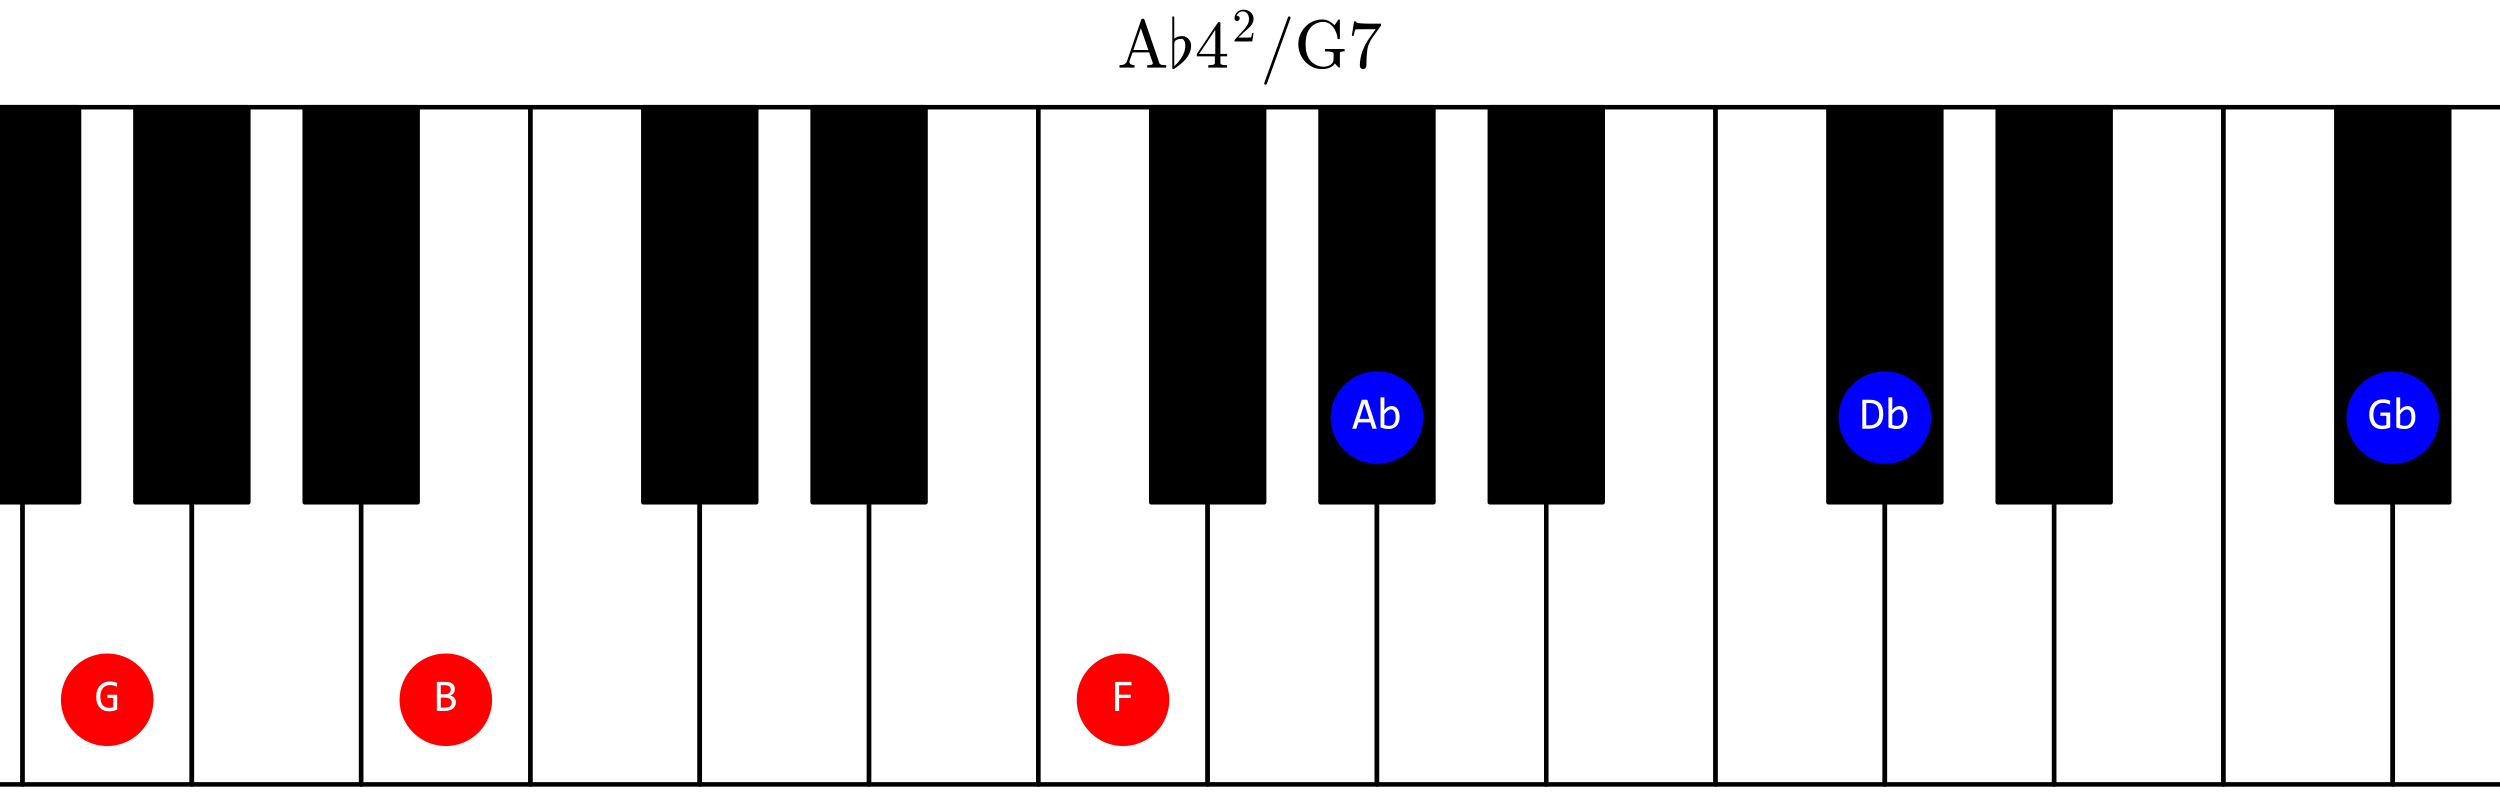
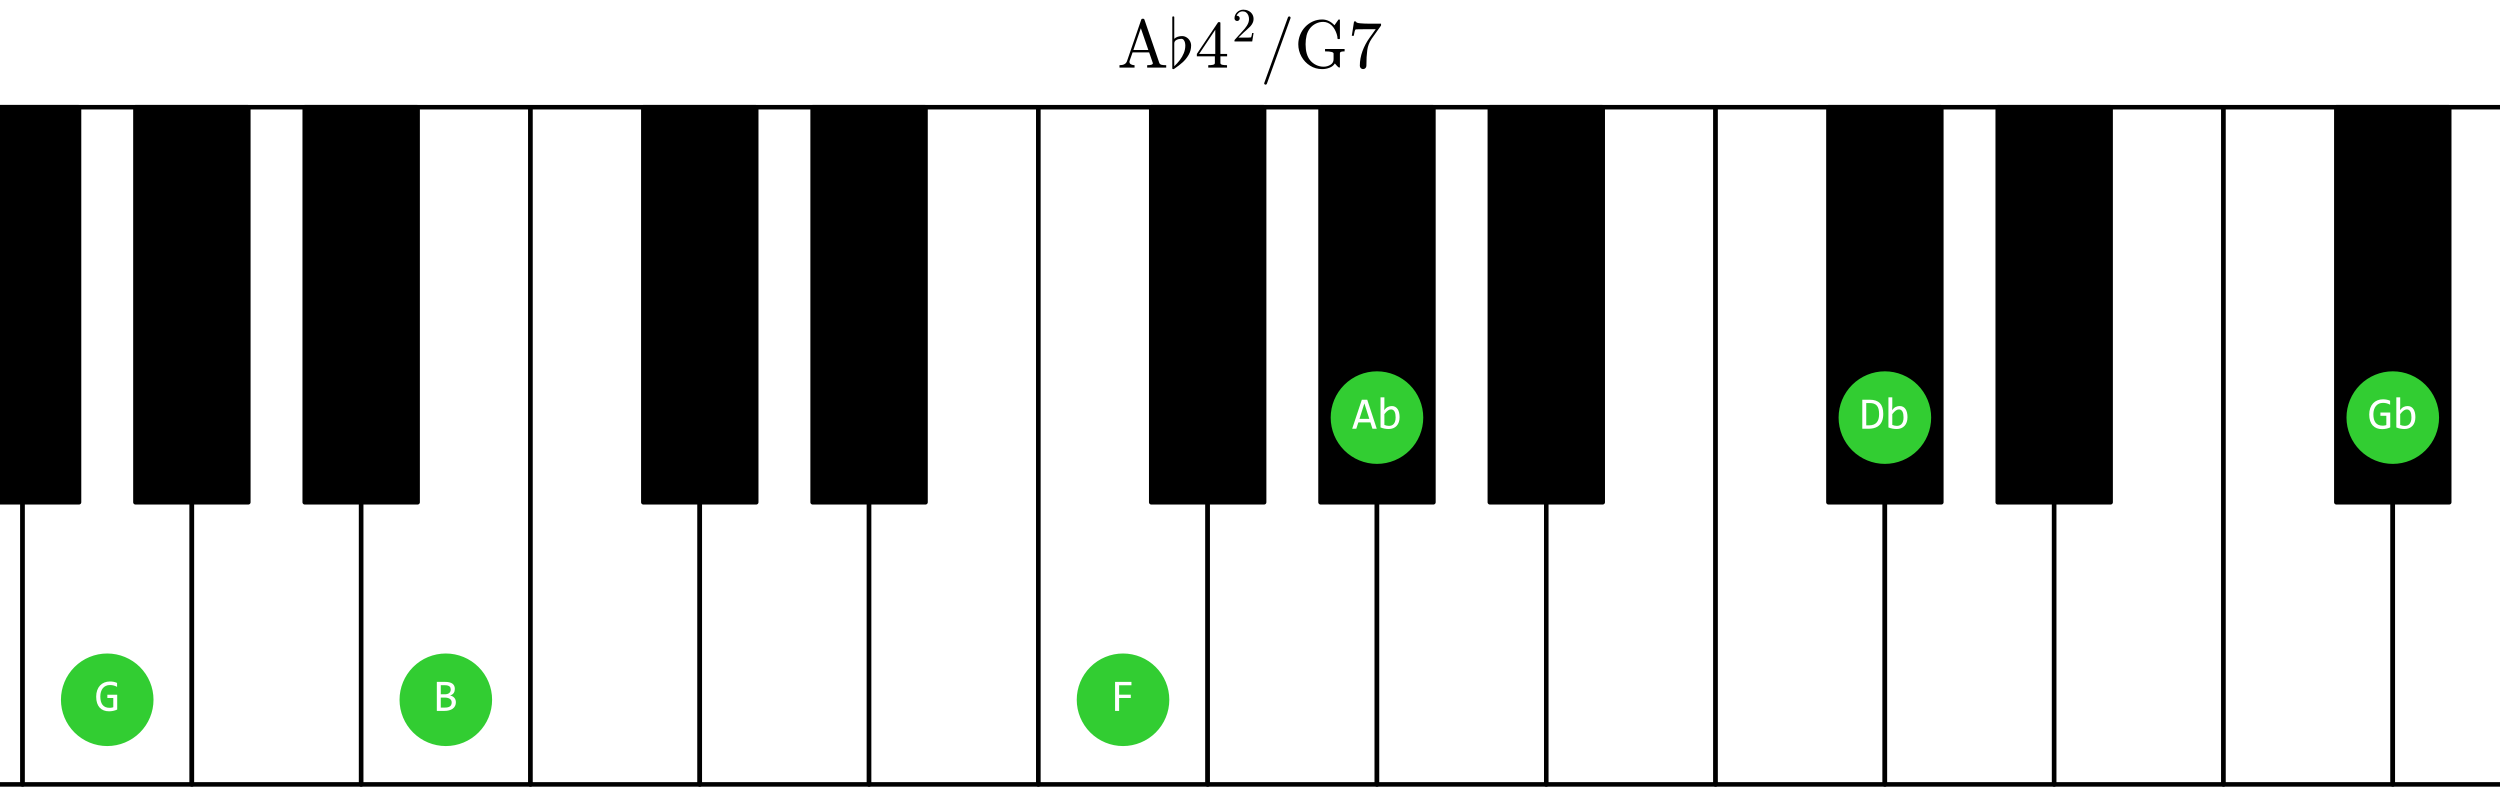
<svg xmlns="http://www.w3.org/2000/svg" xmlns:xlink="http://www.w3.org/1999/xlink" height="354.816pt" version="1.1" viewBox="0 0 1099.185 354.816" width="1099.185pt">
  <defs>
    <style type="text/css">
*{stroke-linecap:butt;stroke-linejoin:round;}
  </style>
  </defs>
  <g id="figure_1">
    <g id="patch_1">
      <path d="M 0 354.816  L 1099.185 354.816  L 1099.185 0  L 0 0  z " style="fill:#ffffff;" />
    </g>
    <g id="axes_1">
      <g id="patch_2">
-         <path clip-path="url(#pade7b98682)" d="M -64.512 344.891  L 9.925 344.891  L 9.925 47.143  L -64.512 47.143  z " style="fill:#ffffff;stroke:#000000;stroke-width:2;" />
+         <path clip-path="url(#p109ed9a0dd)" d="M -64.512 344.891  L 9.925 344.891  L 9.925 47.143  L -64.512 47.143  z " style="fill:#ffffff;stroke:#000000;stroke-width:2;" />
      </g>
      <g id="patch_3">
-         <path clip-path="url(#pade7b98682)" d="M 9.925 344.891  L 84.362 344.891  L 84.362 47.143  L 9.925 47.143  z " style="fill:#ffffff;stroke:#000000;stroke-width:2;" />
+         <path clip-path="url(#p109ed9a0dd)" d="M 9.925 344.891  L 84.362 344.891  L 84.362 47.143  L 9.925 47.143  z " style="fill:#ffffff;stroke:#000000;stroke-width:2;" />
      </g>
      <g id="patch_4">
-         <path clip-path="url(#pade7b98682)" d="M 84.362 344.891  L 158.799 344.891  L 158.799 47.143  L 84.362 47.143  z " style="fill:#ffffff;stroke:#000000;stroke-width:2;" />
+         <path clip-path="url(#p109ed9a0dd)" d="M 84.362 344.891  L 158.799 344.891  L 158.799 47.143  L 84.362 47.143  z " style="fill:#ffffff;stroke:#000000;stroke-width:2;" />
      </g>
      <g id="patch_5">
-         <path clip-path="url(#pade7b98682)" d="M 158.799 344.891  L 233.236 344.891  L 233.236 47.143  L 158.799 47.143  z " style="fill:#ffffff;stroke:#000000;stroke-width:2;" />
+         <path clip-path="url(#p109ed9a0dd)" d="M 158.799 344.891  L 233.236 344.891  L 233.236 47.143  L 158.799 47.143  z " style="fill:#ffffff;stroke:#000000;stroke-width:2;" />
      </g>
      <g id="patch_6">
-         <path clip-path="url(#pade7b98682)" d="M 233.236 344.891  L 307.673 344.891  L 307.673 47.143  L 233.236 47.143  z " style="fill:#ffffff;stroke:#000000;stroke-width:2;" />
+         <path clip-path="url(#p109ed9a0dd)" d="M 233.236 344.891  L 307.673 344.891  L 307.673 47.143  L 233.236 47.143  z " style="fill:#ffffff;stroke:#000000;stroke-width:2;" />
      </g>
      <g id="patch_7">
-         <path clip-path="url(#pade7b98682)" d="M 307.673 344.891  L 382.11 344.891  L 382.11 47.143  L 307.673 47.143  z " style="fill:#ffffff;stroke:#000000;stroke-width:2;" />
+         <path clip-path="url(#p109ed9a0dd)" d="M 307.673 344.891  L 382.11 344.891  L 382.11 47.143  L 307.673 47.143  z " style="fill:#ffffff;stroke:#000000;stroke-width:2;" />
      </g>
      <g id="patch_8">
-         <path clip-path="url(#pade7b98682)" d="M 382.11 344.891  L 456.546 344.891  L 456.546 47.143  L 382.11 47.143  z " style="fill:#ffffff;stroke:#000000;stroke-width:2;" />
+         <path clip-path="url(#p109ed9a0dd)" d="M 382.11 344.891  L 456.546 344.891  L 456.546 47.143  L 382.11 47.143  z " style="fill:#ffffff;stroke:#000000;stroke-width:2;" />
      </g>
      <g id="patch_9">
-         <path clip-path="url(#pade7b98682)" d="M 456.546 344.891  L 530.983 344.891  L 530.983 47.143  L 456.546 47.143  z " style="fill:#ffffff;stroke:#000000;stroke-width:2;" />
+         <path clip-path="url(#p109ed9a0dd)" d="M 456.546 344.891  L 530.983 344.891  L 530.983 47.143  L 456.546 47.143  z " style="fill:#ffffff;stroke:#000000;stroke-width:2;" />
      </g>
      <g id="patch_10">
-         <path clip-path="url(#pade7b98682)" d="M 530.983 344.891  L 605.42 344.891  L 605.42 47.143  L 530.983 47.143  z " style="fill:#ffffff;stroke:#000000;stroke-width:2;" />
+         <path clip-path="url(#p109ed9a0dd)" d="M 530.983 344.891  L 605.42 344.891  L 605.42 47.143  L 530.983 47.143  z " style="fill:#ffffff;stroke:#000000;stroke-width:2;" />
      </g>
      <g id="patch_11">
-         <path clip-path="url(#pade7b98682)" d="M 605.42 344.891  L 679.857 344.891  L 679.857 47.143  L 605.42 47.143  z " style="fill:#ffffff;stroke:#000000;stroke-width:2;" />
+         <path clip-path="url(#p109ed9a0dd)" d="M 605.42 344.891  L 679.857 344.891  L 679.857 47.143  L 605.42 47.143  z " style="fill:#ffffff;stroke:#000000;stroke-width:2;" />
      </g>
      <g id="patch_12">
-         <path clip-path="url(#pade7b98682)" d="M 679.857 344.891  L 754.294 344.891  L 754.294 47.143  L 679.857 47.143  z " style="fill:#ffffff;stroke:#000000;stroke-width:2;" />
+         <path clip-path="url(#p109ed9a0dd)" d="M 679.857 344.891  L 754.294 344.891  L 754.294 47.143  L 679.857 47.143  z " style="fill:#ffffff;stroke:#000000;stroke-width:2;" />
      </g>
      <g id="patch_13">
-         <path clip-path="url(#pade7b98682)" d="M 754.294 344.891  L 828.731 344.891  L 828.731 47.143  L 754.294 47.143  z " style="fill:#ffffff;stroke:#000000;stroke-width:2;" />
+         <path clip-path="url(#p109ed9a0dd)" d="M 754.294 344.891  L 828.731 344.891  L 828.731 47.143  L 754.294 47.143  z " style="fill:#ffffff;stroke:#000000;stroke-width:2;" />
      </g>
      <g id="patch_14">
-         <path clip-path="url(#pade7b98682)" d="M 828.731 344.891  L 903.168 344.891  L 903.168 47.143  L 828.731 47.143  z " style="fill:#ffffff;stroke:#000000;stroke-width:2;" />
+         <path clip-path="url(#p109ed9a0dd)" d="M 828.731 344.891  L 903.168 344.891  L 903.168 47.143  L 828.731 47.143  z " style="fill:#ffffff;stroke:#000000;stroke-width:2;" />
      </g>
      <g id="patch_15">
-         <path clip-path="url(#pade7b98682)" d="M 903.168 344.891  L 977.605 344.891  L 977.605 47.143  L 903.168 47.143  z " style="fill:#ffffff;stroke:#000000;stroke-width:2;" />
+         <path clip-path="url(#p109ed9a0dd)" d="M 903.168 344.891  L 977.605 344.891  L 977.605 47.143  L 903.168 47.143  z " style="fill:#ffffff;stroke:#000000;stroke-width:2;" />
      </g>
      <g id="patch_16">
-         <path clip-path="url(#pade7b98682)" d="M 977.605 344.891  L 1052.042 344.891  L 1052.042 47.143  L 977.605 47.143  z " style="fill:#ffffff;stroke:#000000;stroke-width:2;" />
+         <path clip-path="url(#p109ed9a0dd)" d="M 977.605 344.891  L 1052.042 344.891  L 1052.042 47.143  L 977.605 47.143  z " style="fill:#ffffff;stroke:#000000;stroke-width:2;" />
      </g>
      <g id="patch_17">
-         <path clip-path="url(#pade7b98682)" d="M 1052.042 344.891  L 1126.479 344.891  L 1126.479 47.143  L 1052.042 47.143  z " style="fill:#ffffff;stroke:#000000;stroke-width:2;" />
+         <path clip-path="url(#p109ed9a0dd)" d="M 1052.042 344.891  L 1126.479 344.891  L 1126.479 47.143  L 1052.042 47.143  z " style="fill:#ffffff;stroke:#000000;stroke-width:2;" />
      </g>
      <g id="patch_18">
-         <path clip-path="url(#pade7b98682)" d="M -14.887 220.83  L 34.737 220.83  L 34.737 47.143  L -14.887 47.143  z " style="stroke:#000000;stroke-width:2;" />
+         <path clip-path="url(#p109ed9a0dd)" d="M -14.887 220.83  L 34.737 220.83  L 34.737 47.143  L -14.887 47.143  z " style="stroke:#000000;stroke-width:2;" />
      </g>
      <g id="patch_19">
-         <path clip-path="url(#pade7b98682)" d="M 59.55 220.83  L 109.174 220.83  L 109.174 47.143  L 59.55 47.143  z " style="stroke:#000000;stroke-width:2;" />
+         <path clip-path="url(#p109ed9a0dd)" d="M 59.55 220.83  L 109.174 220.83  L 109.174 47.143  L 59.55 47.143  z " style="stroke:#000000;stroke-width:2;" />
      </g>
      <g id="patch_20">
-         <path clip-path="url(#pade7b98682)" d="M 133.986 220.83  L 183.611 220.83  L 183.611 47.143  L 133.986 47.143  z " style="stroke:#000000;stroke-width:2;" />
+         <path clip-path="url(#p109ed9a0dd)" d="M 133.986 220.83  L 183.611 220.83  L 183.611 47.143  L 133.986 47.143  z " style="stroke:#000000;stroke-width:2;" />
      </g>
      <g id="patch_21">
-         <path clip-path="url(#pade7b98682)" d="M 282.86 220.83  L 332.485 220.83  L 332.485 47.143  L 282.86 47.143  z " style="stroke:#000000;stroke-width:2;" />
+         <path clip-path="url(#p109ed9a0dd)" d="M 282.86 220.83  L 332.485 220.83  L 332.485 47.143  L 282.86 47.143  z " style="stroke:#000000;stroke-width:2;" />
      </g>
      <g id="patch_22">
-         <path clip-path="url(#pade7b98682)" d="M 357.297 220.83  L 406.922 220.83  L 406.922 47.143  L 357.297 47.143  z " style="stroke:#000000;stroke-width:2;" />
+         <path clip-path="url(#p109ed9a0dd)" d="M 357.297 220.83  L 406.922 220.83  L 406.922 47.143  L 357.297 47.143  z " style="stroke:#000000;stroke-width:2;" />
      </g>
      <g id="patch_23">
-         <path clip-path="url(#pade7b98682)" d="M 506.171 220.83  L 555.796 220.83  L 555.796 47.143  L 506.171 47.143  z " style="stroke:#000000;stroke-width:2;" />
+         <path clip-path="url(#p109ed9a0dd)" d="M 506.171 220.83  L 555.796 220.83  L 555.796 47.143  L 506.171 47.143  z " style="stroke:#000000;stroke-width:2;" />
      </g>
      <g id="patch_24">
-         <path clip-path="url(#pade7b98682)" d="M 580.608 220.83  L 630.233 220.83  L 630.233 47.143  L 580.608 47.143  z " style="stroke:#000000;stroke-width:2;" />
+         <path clip-path="url(#p109ed9a0dd)" d="M 580.608 220.83  L 630.233 220.83  L 630.233 47.143  L 580.608 47.143  z " style="stroke:#000000;stroke-width:2;" />
      </g>
      <g id="patch_25">
-         <path clip-path="url(#pade7b98682)" d="M 655.045 220.83  L 704.67 220.83  L 704.67 47.143  L 655.045 47.143  z " style="stroke:#000000;stroke-width:2;" />
+         <path clip-path="url(#p109ed9a0dd)" d="M 655.045 220.83  L 704.67 220.83  L 704.67 47.143  L 655.045 47.143  z " style="stroke:#000000;stroke-width:2;" />
      </g>
      <g id="patch_26">
-         <path clip-path="url(#pade7b98682)" d="M 803.919 220.83  L 853.543 220.83  L 853.543 47.143  L 803.919 47.143  z " style="stroke:#000000;stroke-width:2;" />
+         <path clip-path="url(#p109ed9a0dd)" d="M 803.919 220.83  L 853.543 220.83  L 853.543 47.143  L 803.919 47.143  z " style="stroke:#000000;stroke-width:2;" />
      </g>
      <g id="patch_27">
-         <path clip-path="url(#pade7b98682)" d="M 878.356 220.83  L 927.98 220.83  L 927.98 47.143  L 878.356 47.143  z " style="stroke:#000000;stroke-width:2;" />
+         <path clip-path="url(#p109ed9a0dd)" d="M 878.356 220.83  L 927.98 220.83  L 927.98 47.143  L 878.356 47.143  z " style="stroke:#000000;stroke-width:2;" />
      </g>
      <g id="patch_28">
-         <path clip-path="url(#pade7b98682)" d="M 1027.23 220.83  L 1076.854 220.83  L 1076.854 47.143  L 1027.23 47.143  z " style="stroke:#000000;stroke-width:2;" />
+         <path clip-path="url(#p109ed9a0dd)" d="M 1027.23 220.83  L 1076.854 220.83  L 1076.854 47.143  L 1027.23 47.143  z " style="stroke:#000000;stroke-width:2;" />
      </g>
      <g id="patch_29">
-         <path clip-path="url(#pade7b98682)" d="M 1101.666 220.83  L 1151.291 220.83  L 1151.291 47.143  L 1101.666 47.143  z " style="stroke:#000000;stroke-width:2;" />
+         <path clip-path="url(#p109ed9a0dd)" d="M 1101.666 220.83  L 1151.291 220.83  L 1151.291 47.143  L 1101.666 47.143  z " style="stroke:#000000;stroke-width:2;" />
      </g>
      <g id="patch_30">
-         <path clip-path="url(#pade7b98682)" d="M 47.143 327.522  C 52.408 327.522 57.457 325.431 61.179 321.709  C 64.902 317.986 66.993 312.937 66.993 307.673  C 66.993 302.408 64.902 297.359 61.179 293.637  C 57.457 289.914 52.408 287.823 47.143 287.823  C 41.879 287.823 36.83 289.914 33.107 293.637  C 29.385 297.359 27.294 302.408 27.294 307.673  C 27.294 312.937 29.385 317.986 33.107 321.709  C 36.83 325.431 41.879 327.522 47.143 327.522  z " style="fill:#ff0000;stroke:#ff0000;stroke-linejoin:miter;" />
+         <path clip-path="url(#p109ed9a0dd)" d="M 47.143 327.522  C 52.408 327.522 57.457 325.431 61.179 321.709  C 64.902 317.986 66.993 312.937 66.993 307.673  C 66.993 302.408 64.902 297.359 61.179 293.637  C 57.457 289.914 52.408 287.823 47.143 287.823  C 41.879 287.823 36.83 289.914 33.107 293.637  C 29.385 297.359 27.294 302.408 27.294 307.673  C 27.294 312.937 29.385 317.986 33.107 321.709  C 36.83 325.431 41.879 327.522 47.143 327.522  z " style="fill:#32cd32;stroke:#32cd32;stroke-linejoin:miter;" />
      </g>
      <g id="patch_31">
-         <path clip-path="url(#pade7b98682)" d="M 196.017 327.522  C 201.281 327.522 206.331 325.431 210.053 321.709  C 213.776 317.986 215.867 312.937 215.867 307.673  C 215.867 302.408 213.776 297.359 210.053 293.637  C 206.331 289.914 201.281 287.823 196.017 287.823  C 190.753 287.823 185.704 289.914 181.981 293.637  C 178.259 297.359 176.167 302.408 176.167 307.673  C 176.167 312.937 178.259 317.986 181.981 321.709  C 185.704 325.431 190.753 327.522 196.017 327.522  z " style="fill:#ff0000;stroke:#ff0000;stroke-linejoin:miter;" />
+         <path clip-path="url(#p109ed9a0dd)" d="M 196.017 327.522  C 201.281 327.522 206.331 325.431 210.053 321.709  C 213.776 317.986 215.867 312.937 215.867 307.673  C 215.867 302.408 213.776 297.359 210.053 293.637  C 206.331 289.914 201.281 287.823 196.017 287.823  C 190.753 287.823 185.704 289.914 181.981 293.637  C 178.259 297.359 176.167 302.408 176.167 307.673  C 176.167 312.937 178.259 317.986 181.981 321.709  C 185.704 325.431 190.753 327.522 196.017 327.522  z " style="fill:#32cd32;stroke:#32cd32;stroke-linejoin:miter;" />
      </g>
      <g id="patch_32">
-         <path clip-path="url(#pade7b98682)" d="M 493.765 327.522  C 499.029 327.522 504.079 325.431 507.801 321.709  C 511.523 317.986 513.615 312.937 513.615 307.673  C 513.615 302.408 511.523 297.359 507.801 293.637  C 504.079 289.914 499.029 287.823 493.765 287.823  C 488.501 287.823 483.451 289.914 479.729 293.637  C 476.007 297.359 473.915 302.408 473.915 307.673  C 473.915 312.937 476.007 317.986 479.729 321.709  C 483.451 325.431 488.501 327.522 493.765 327.522  z " style="fill:#ff0000;stroke:#ff0000;stroke-linejoin:miter;" />
+         <path clip-path="url(#p109ed9a0dd)" d="M 493.765 327.522  C 499.029 327.522 504.079 325.431 507.801 321.709  C 511.523 317.986 513.615 312.937 513.615 307.673  C 513.615 302.408 511.523 297.359 507.801 293.637  C 504.079 289.914 499.029 287.823 493.765 287.823  C 488.501 287.823 483.451 289.914 479.729 293.637  C 476.007 297.359 473.915 302.408 473.915 307.673  C 473.915 312.937 476.007 317.986 479.729 321.709  C 483.451 325.431 488.501 327.522 493.765 327.522  z " style="fill:#32cd32;stroke:#32cd32;stroke-linejoin:miter;" />
      </g>
      <g id="patch_33">
-         <path clip-path="url(#pade7b98682)" d="M 605.42 203.461  C 610.685 203.461 615.734 201.369 619.456 197.647  C 623.179 193.925 625.27 188.875 625.27 183.611  C 625.27 178.347 623.179 173.297 619.456 169.575  C 615.734 165.853 610.685 163.761 605.42 163.761  C 600.156 163.761 595.107 165.853 591.384 169.575  C 587.662 173.297 585.57 178.347 585.57 183.611  C 585.57 188.875 587.662 193.925 591.384 197.647  C 595.107 201.369 600.156 203.461 605.42 203.461  z " style="fill:#0000ff;stroke:#0000ff;stroke-linejoin:miter;" />
+         <path clip-path="url(#p109ed9a0dd)" d="M 605.42 203.461  C 610.685 203.461 615.734 201.369 619.456 197.647  C 623.179 193.925 625.27 188.875 625.27 183.611  C 625.27 178.347 623.179 173.297 619.456 169.575  C 615.734 165.853 610.685 163.761 605.42 163.761  C 600.156 163.761 595.107 165.853 591.384 169.575  C 587.662 173.297 585.57 178.347 585.57 183.611  C 585.57 188.875 587.662 193.925 591.384 197.647  C 595.107 201.369 600.156 203.461 605.42 203.461  z " style="fill:#32cd32;stroke:#32cd32;stroke-linejoin:miter;" />
      </g>
      <g id="patch_34">
-         <path clip-path="url(#pade7b98682)" d="M 828.731 203.461  C 833.995 203.461 839.045 201.369 842.767 197.647  C 846.489 193.925 848.581 188.875 848.581 183.611  C 848.581 178.347 846.489 173.297 842.767 169.575  C 839.045 165.853 833.995 163.761 828.731 163.761  C 823.467 163.761 818.417 165.853 814.695 169.575  C 810.973 173.297 808.881 178.347 808.881 183.611  C 808.881 188.875 810.973 193.925 814.695 197.647  C 818.417 201.369 823.467 203.461 828.731 203.461  z " style="fill:#0000ff;stroke:#0000ff;stroke-linejoin:miter;" />
+         <path clip-path="url(#p109ed9a0dd)" d="M 828.731 203.461  C 833.995 203.461 839.045 201.369 842.767 197.647  C 846.489 193.925 848.581 188.875 848.581 183.611  C 848.581 178.347 846.489 173.297 842.767 169.575  C 839.045 165.853 833.995 163.761 828.731 163.761  C 823.467 163.761 818.417 165.853 814.695 169.575  C 810.973 173.297 808.881 178.347 808.881 183.611  C 808.881 188.875 810.973 193.925 814.695 197.647  C 818.417 201.369 823.467 203.461 828.731 203.461  z " style="fill:#32cd32;stroke:#32cd32;stroke-linejoin:miter;" />
      </g>
      <g id="patch_35">
-         <path clip-path="url(#pade7b98682)" d="M 1052.042 203.461  C 1057.306 203.461 1062.355 201.369 1066.078 197.647  C 1069.8 193.925 1071.892 188.875 1071.892 183.611  C 1071.892 178.347 1069.8 173.297 1066.078 169.575  C 1062.355 165.853 1057.306 163.761 1052.042 163.761  C 1046.778 163.761 1041.728 165.853 1038.006 169.575  C 1034.284 173.297 1032.192 178.347 1032.192 183.611  C 1032.192 188.875 1034.284 193.925 1038.006 197.647  C 1041.728 201.369 1046.778 203.461 1052.042 203.461  z " style="fill:#0000ff;stroke:#0000ff;stroke-linejoin:miter;" />
+         <path clip-path="url(#p109ed9a0dd)" d="M 1052.042 203.461  C 1057.306 203.461 1062.355 201.369 1066.078 197.647  C 1069.8 193.925 1071.892 188.875 1071.892 183.611  C 1071.892 178.347 1069.8 173.297 1066.078 169.575  C 1062.355 165.853 1057.306 163.761 1052.042 163.761  C 1046.778 163.761 1041.728 165.853 1038.006 169.575  C 1034.284 173.297 1032.192 178.347 1032.192 183.611  C 1032.192 188.875 1034.284 193.925 1038.006 197.647  C 1041.728 201.369 1046.778 203.461 1052.042 203.461  z " style="fill:#32cd32;stroke:#32cd32;stroke-linejoin:miter;" />
      </g>
      <g id="text_1">
        <defs>
          <path d="M 3.219 0  L 3.219 3.516  Q 12.156 3.516 14.203 9.422  L 35.203 70.516  Q 35.5 71.578 36.812 71.578  L 38.094 71.578  Q 39.406 71.578 39.703 70.516  L 61.625 6.688  Q 62.547 4.594 65.156 4.047  Q 67.781 3.516 71.688 3.516  L 71.688 0  L 43.797 0  L 43.797 3.516  Q 52.094 3.516 52.094 6.203  L 52.094 6.688  L 46.688 22.312  L 22.406 22.312  L 17.922 9.422  Q 17.828 9.078 17.828 8.406  Q 17.828 5.906 20.188 4.703  Q 22.562 3.516 25.297 3.516  L 25.297 0  z M 23.578 25.781  L 45.516 25.781  L 34.516 57.719  z " id="Cmr10-65" />
          <path d="M 5.609 -1.312  L 5.609 74.125  Q 5.609 74.469 5.922 74.734  Q 6.25 75 6.594 75  L 7.516 75  Q 7.859 75 8.172 74.734  Q 8.5 74.469 8.5 74.125  L 8.5 42.188  Q 10.688 44.281 13.609 45.234  Q 16.547 46.188 19.922 46.188  Q 23.531 46.188 26.578 44.25  Q 29.641 42.328 31.422 39.109  Q 33.203 35.891 33.203 32.328  Q 33.203 25.094 29.641 18.812  Q 26.078 12.547 20.75 7.734  Q 15.438 2.938 8.109 -2  Q 7.719 -2.203 7.516 -2.203  L 6.594 -2.203  Q 6.344 -2.203 5.969 -1.875  Q 5.609 -1.562 5.609 -1.312  z M 8.5 2  Q 13.094 6.344 16.672 11.031  Q 20.266 15.719 22.484 21.188  Q 24.703 26.656 24.703 32.328  Q 24.703 34.422 24.172 36.688  Q 23.641 38.969 22.312 40.578  Q 21 42.188 18.797 42.188  Q 14.891 42.188 11.688 40.547  Q 8.5 38.922 8.5 35.406  z " id="Cmmi10-91" />
          <path d="M 2.781 16.5  L 2.781 20.016  L 33.688 66.109  Q 34.031 66.609 34.719 66.609  L 36.188 66.609  Q 37.312 66.609 37.312 65.484  L 37.312 20.016  L 47.125 20.016  L 47.125 16.5  L 37.312 16.5  L 37.312 6.688  Q 37.312 4.641 40.234 4.078  Q 43.172 3.516 47.016 3.516  L 47.016 0  L 19.484 0  L 19.484 3.516  Q 23.344 3.516 26.266 4.078  Q 29.203 4.641 29.203 6.688  L 29.203 16.5  z M 6.109 20.016  L 29.781 20.016  L 29.781 55.422  z " id="Cmr10-52" />
          <path d="M 4.984 0  L 4.984 2.688  Q 4.984 2.938 5.172 3.219  L 20.703 20.406  Q 24.219 24.219 26.406 26.797  Q 28.609 29.391 30.75 32.766  Q 32.906 36.141 34.156 39.625  Q 35.406 43.109 35.406 47.016  Q 35.406 51.125 33.891 54.859  Q 32.375 58.594 29.375 60.844  Q 26.375 63.094 22.125 63.094  Q 17.781 63.094 14.312 60.469  Q 10.844 57.859 9.422 53.719  Q 9.812 53.812 10.5 53.812  Q 12.75 53.812 14.328 52.297  Q 15.922 50.781 15.922 48.391  Q 15.922 46.094 14.328 44.5  Q 12.75 42.922 10.5 42.922  Q 8.156 42.922 6.562 44.547  Q 4.984 46.188 4.984 48.391  Q 4.984 52.156 6.391 55.438  Q 7.812 58.734 10.469 61.297  Q 13.141 63.875 16.484 65.234  Q 19.828 66.609 23.578 66.609  Q 29.297 66.609 34.219 64.188  Q 39.156 61.766 42.031 57.344  Q 44.922 52.938 44.922 47.016  Q 44.922 42.672 43.016 38.766  Q 41.109 34.859 38.125 31.656  Q 35.156 28.469 30.516 24.406  Q 25.875 20.359 24.422 19  L 13.094 8.109  L 22.703 8.109  Q 29.781 8.109 34.547 8.219  Q 39.312 8.344 39.594 8.594  Q 40.766 9.859 42 17.828  L 44.922 17.828  L 42.094 0  z " id="Cmr10-50" />
          <path d="M 5.609 -23  Q 5.609 -22.703 5.719 -22.609  L 40.484 73.781  Q 40.672 74.359 41.156 74.672  Q 41.656 75 42.281 75  Q 43.172 75 43.719 74.453  Q 44.281 73.922 44.281 73  L 44.281 72.609  L 9.516 -23.781  Q 8.938 -25 7.625 -25  Q 6.781 -25 6.188 -24.406  Q 5.609 -23.828 5.609 -23  z " id="Cmmi10-61" />
          <path d="M 23 10.688  Q 26.609 6.297 31.812 3.797  Q 37.016 1.312 42.672 1.312  Q 48.25 1.312 52.781 4.141  Q 57.328 6.984 57.328 12.203  L 57.328 20.609  Q 57.328 23.781 44.828 23.781  L 44.828 27.297  L 73.484 27.297  L 73.484 23.781  Q 70.312 23.781 68.453 23.234  Q 66.609 22.703 66.609 20.609  L 66.609 0.875  Q 66.609 0.531 66.328 0.266  Q 66.062 0 65.719 0  Q 64.797 0 62.625 2.188  Q 60.453 4.391 59.188 6.109  Q 56.734 1.906 51.516 -0.141  Q 46.297 -2.203 40.578 -2.203  Q 30.859 -2.203 22.875 2.797  Q 14.891 7.812 10.25 16.188  Q 5.609 24.562 5.609 34.188  Q 5.609 41.266 8.297 47.953  Q 10.984 54.641 15.797 59.719  Q 20.609 64.797 27 67.656  Q 33.406 70.516 40.578 70.516  Q 45.75 70.516 50.359 68.281  Q 54.984 66.062 58.594 62.016  L 64.406 70.219  Q 64.984 70.516 65.094 70.516  L 65.828 70.516  Q 66.109 70.516 66.359 70.266  Q 66.609 70.016 66.609 69.672  L 66.609 42.672  Q 66.609 41.797 65.828 41.797  L 64.016 41.797  Q 63.094 41.797 63.094 42.672  Q 63.094 45.562 61.938 49.125  Q 60.797 52.688 59.016 55.875  Q 57.234 59.078 54.891 61.531  Q 49.266 67 42 67  Q 36.422 67 31.344 64.5  Q 26.266 62.016 22.797 57.625  Q 19.141 52.938 17.719 46.953  Q 16.312 40.969 16.312 34.188  Q 16.312 18.844 23 10.688  z " id="Cmr10-71" />
          <path d="M 17.391 2.594  Q 17.391 8.156 18.359 13.469  Q 19.344 18.797 21.219 24  Q 23.094 29.203 25.75 34.203  Q 28.422 39.203 31.594 43.609  L 40.719 56.297  L 29.297 56.297  Q 11.531 56.297 10.984 55.812  Q 9.672 54.203 8.5 46.578  L 5.609 46.578  L 8.891 67.578  L 11.812 67.578  L 11.812 67.281  Q 11.812 65.484 17.922 64.938  Q 24.031 64.406 29.891 64.406  L 48.484 64.406  L 48.484 61.812  Q 48.484 61.719 48.453 61.672  Q 48.438 61.625 48.391 61.531  L 34.625 42.188  Q 29.547 34.672 28.266 25.484  Q 27 16.312 27 2.594  Q 27 0.641 25.578 -0.781  Q 24.172 -2.203 22.219 -2.203  Q 20.219 -2.203 18.797 -0.781  Q 17.391 0.641 17.391 2.594  z " id="Cmr10-55" />
        </defs>
        <g transform="translate(491.2426 29.75568)scale(0.3 -0.3)">
          <use transform="translate(0 0.109375)" xlink:href="#Cmr10-65" />
          <use transform="translate(75 0.109375)" xlink:href="#Cmmi10-91" />
          <use transform="translate(113.8184 0.109375)" xlink:href="#Cmr10-52" />
          <use transform="translate(168.2825 38.37344)scale(0.7)" xlink:href="#Cmr10-50" />
          <use transform="translate(209.6598 0.109375)" xlink:href="#Cmmi10-61" />
          <use transform="translate(259.6598 0.109375)" xlink:href="#Cmr10-71" />
          <use transform="translate(338.0778 0.109375)" xlink:href="#Cmr10-55" />
        </g>
      </g>
      <g id="text_2">
        <defs>
          <path d="M 49.125 52.875  Q 45.562 54.781 41.797 55.828  Q 38.031 56.891 33.594 56.891  Q 28.516 56.891 24.562 55.078  Q 20.609 53.266 17.891 49.969  Q 15.188 46.688 13.75 42.047  Q 12.312 37.406 12.312 31.781  Q 12.312 25.922 13.484 21.281  Q 14.656 16.656 17.141 13.422  Q 19.625 10.203 23.5 8.484  Q 27.391 6.781 32.812 6.781  Q 33.734 6.781 34.812 6.875  Q 35.891 6.984 36.953 7.156  Q 38.031 7.328 39.031 7.562  Q 40.047 7.812 40.828 8.109  L 40.828 28.422  L 27.781 28.422  L 27.781 35.594  L 49.422 35.594  L 49.422 2.984  Q 47.406 2.047 45.188 1.312  Q 42.969 0.594 40.641 0.094  Q 38.328 -0.391 36.031 -0.625  Q 33.734 -0.875 31.594 -0.875  Q 25.047 -0.875 19.797 1.172  Q 14.547 3.219 10.859 7.25  Q 7.172 11.281 5.188 17.281  Q 3.219 23.297 3.219 31.203  Q 3.219 39.062 5.422 45.281  Q 7.625 51.516 11.594 55.828  Q 15.578 60.156 21.172 62.422  Q 26.766 64.703 33.5 64.703  Q 37.797 64.703 41.672 63.938  Q 45.562 63.188 49.125 61.531  z " id="Consolas-with-Yahei-71" />
        </defs>
        <g style="fill:#ffffff;" transform="translate(41.64495 312.5711)scale(0.2 -0.2)">
          <use xlink:href="#Consolas-with-Yahei-71" />
        </g>
      </g>
      <g id="text_3">
        <defs>
          <path d="M 49.609 19.094  Q 49.609 14.5 47.828 10.953  Q 46.047 7.422 42.75 4.984  Q 39.453 2.547 34.781 1.266  Q 30.125 0 24.422 0  L 7.719 0  L 7.719 63.812  L 25.984 63.812  Q 47.312 63.812 47.312 48.297  Q 47.312 43.109 44.844 39.391  Q 42.391 35.688 36.812 33.891  Q 39.406 33.406 41.719 32.234  Q 44.047 31.062 45.797 29.203  Q 47.562 27.344 48.578 24.797  Q 49.609 22.266 49.609 19.094  z M 38.281 47.125  Q 38.281 49.078 37.688 50.812  Q 37.109 52.547 35.641 53.781  Q 34.188 55.031 31.688 55.766  Q 29.203 56.5 25.391 56.5  L 16.406 56.5  L 16.406 36.531  L 25.094 36.531  Q 28.078 36.531 30.484 37.156  Q 32.906 37.797 34.641 39.109  Q 36.375 40.438 37.328 42.406  Q 38.281 44.391 38.281 47.125  z M 40.375 18.797  Q 40.375 21.234 39.344 23.188  Q 38.328 25.141 36.375 26.484  Q 34.422 27.828 31.609 28.562  Q 28.812 29.297 25.297 29.297  L 16.406 29.297  L 16.406 7.328  L 25.594 7.328  Q 33.062 7.328 36.719 10.109  Q 40.375 12.891 40.375 18.797  z " id="Consolas-with-Yahei-66" />
        </defs>
        <g style="fill:#ffffff;" transform="translate(190.5188 312.5711)scale(0.2 -0.2)">
          <use xlink:href="#Consolas-with-Yahei-66" />
        </g>
      </g>
      <g id="text_4">
        <defs>
          <path d="M 46 56.391  L 18.891 56.391  L 18.891 35.688  L 44.578 35.688  L 44.578 28.422  L 18.891 28.422  L 18.891 0  L 10.016 0  L 10.016 63.812  L 46 63.812  z " id="Consolas-with-Yahei-70" />
        </defs>
        <g style="fill:#ffffff;" transform="translate(488.2665 312.5711)scale(0.2 -0.2)">
          <use xlink:href="#Consolas-with-Yahei-70" />
        </g>
      </g>
      <g id="text_5">
        <defs>
          <path d="M 54.5 0  L 45.016 0  L 40.578 13.922  L 14.016 13.922  L 9.516 0  L 0.484 0  L 21.688 63.812  L 33.594 63.812  z M 38.094 21.688  L 27.297 55.812  L 16.5 21.688  z " id="Consolas-with-Yahei-65" />
          <path d="M 49.703 25.391  Q 49.703 19.281 48.016 14.469  Q 46.344 9.672 43.234 6.328  Q 40.141 2.984 35.688 1.188  Q 31.25 -0.594 25.688 -0.594  Q 21.344 -0.594 16.797 0.234  Q 12.25 1.078 7.812 2.875  L 7.812 69  L 16.312 69  L 16.312 50  L 15.922 40.922  Q 19.578 45.844 23.75 47.875  Q 27.938 49.906 32.719 49.906  Q 36.922 49.906 40.094 48.141  Q 43.266 46.391 45.406 43.188  Q 47.562 39.984 48.625 35.469  Q 49.703 30.953 49.703 25.391  z M 41.016 25  Q 41.016 28.859 40.453 32.078  Q 39.891 35.297 38.672 37.594  Q 37.453 39.891 35.547 41.188  Q 33.641 42.484 31 42.484  Q 29.391 42.484 27.734 41.969  Q 26.078 41.453 24.297 40.25  Q 22.516 39.062 20.531 37.078  Q 18.562 35.109 16.312 32.172  L 16.312 8.406  Q 18.797 7.422 21.375 6.859  Q 23.969 6.297 26.312 6.297  Q 29.25 6.297 31.906 7.219  Q 34.578 8.156 36.594 10.328  Q 38.625 12.5 39.812 16.078  Q 41.016 19.672 41.016 25  z " id="Consolas-with-Yahei-98" />
        </defs>
        <g style="fill:#ffffff;" transform="translate(594.4234 188.5095)scale(0.2 -0.2)">
          <use xlink:href="#Consolas-with-Yahei-65" />
          <use x="54.98" xlink:href="#Consolas-with-Yahei-98" />
        </g>
      </g>
      <g id="text_6">
        <defs>
          <path d="M 51.422 32.625  Q 51.422 28.031 50.703 23.828  Q 50 19.625 48.438 16.016  Q 46.875 12.406 44.375 9.453  Q 41.891 6.5 38.281 4.391  Q 34.672 2.297 29.875 1.141  Q 25.094 0 19 0  L 5.328 0  L 5.328 63.812  L 21.781 63.812  Q 36.719 63.812 44.062 56.125  Q 51.422 48.438 51.422 32.625  z M 42.281 31.984  Q 42.281 38.766 41.016 43.453  Q 39.75 48.141 37.156 51.016  Q 34.578 53.906 30.672 55.203  Q 26.766 56.5 21.484 56.5  L 14.016 56.5  L 14.016 7.516  L 20.516 7.516  Q 42.281 7.516 42.281 31.984  z " id="Consolas-with-Yahei-68" />
        </defs>
        <g style="fill:#ffffff;" transform="translate(817.7342 188.5095)scale(0.2 -0.2)">
          <use xlink:href="#Consolas-with-Yahei-68" />
          <use x="54.98" xlink:href="#Consolas-with-Yahei-98" />
        </g>
      </g>
      <g id="text_7">
        <g style="fill:#ffffff;" transform="translate(1041.045 188.5095)scale(0.2 -0.2)">
          <use xlink:href="#Consolas-with-Yahei-71" />
          <use x="54.98" xlink:href="#Consolas-with-Yahei-98" />
        </g>
      </g>
    </g>
  </g>
  <defs>
-     <clipPath id="pade7b98682">
+     <clipPath id="p109ed9a0dd">
      <rect height="354.816" width="1099.185" x="0" y="-0" />
    </clipPath>
  </defs>
</svg>
